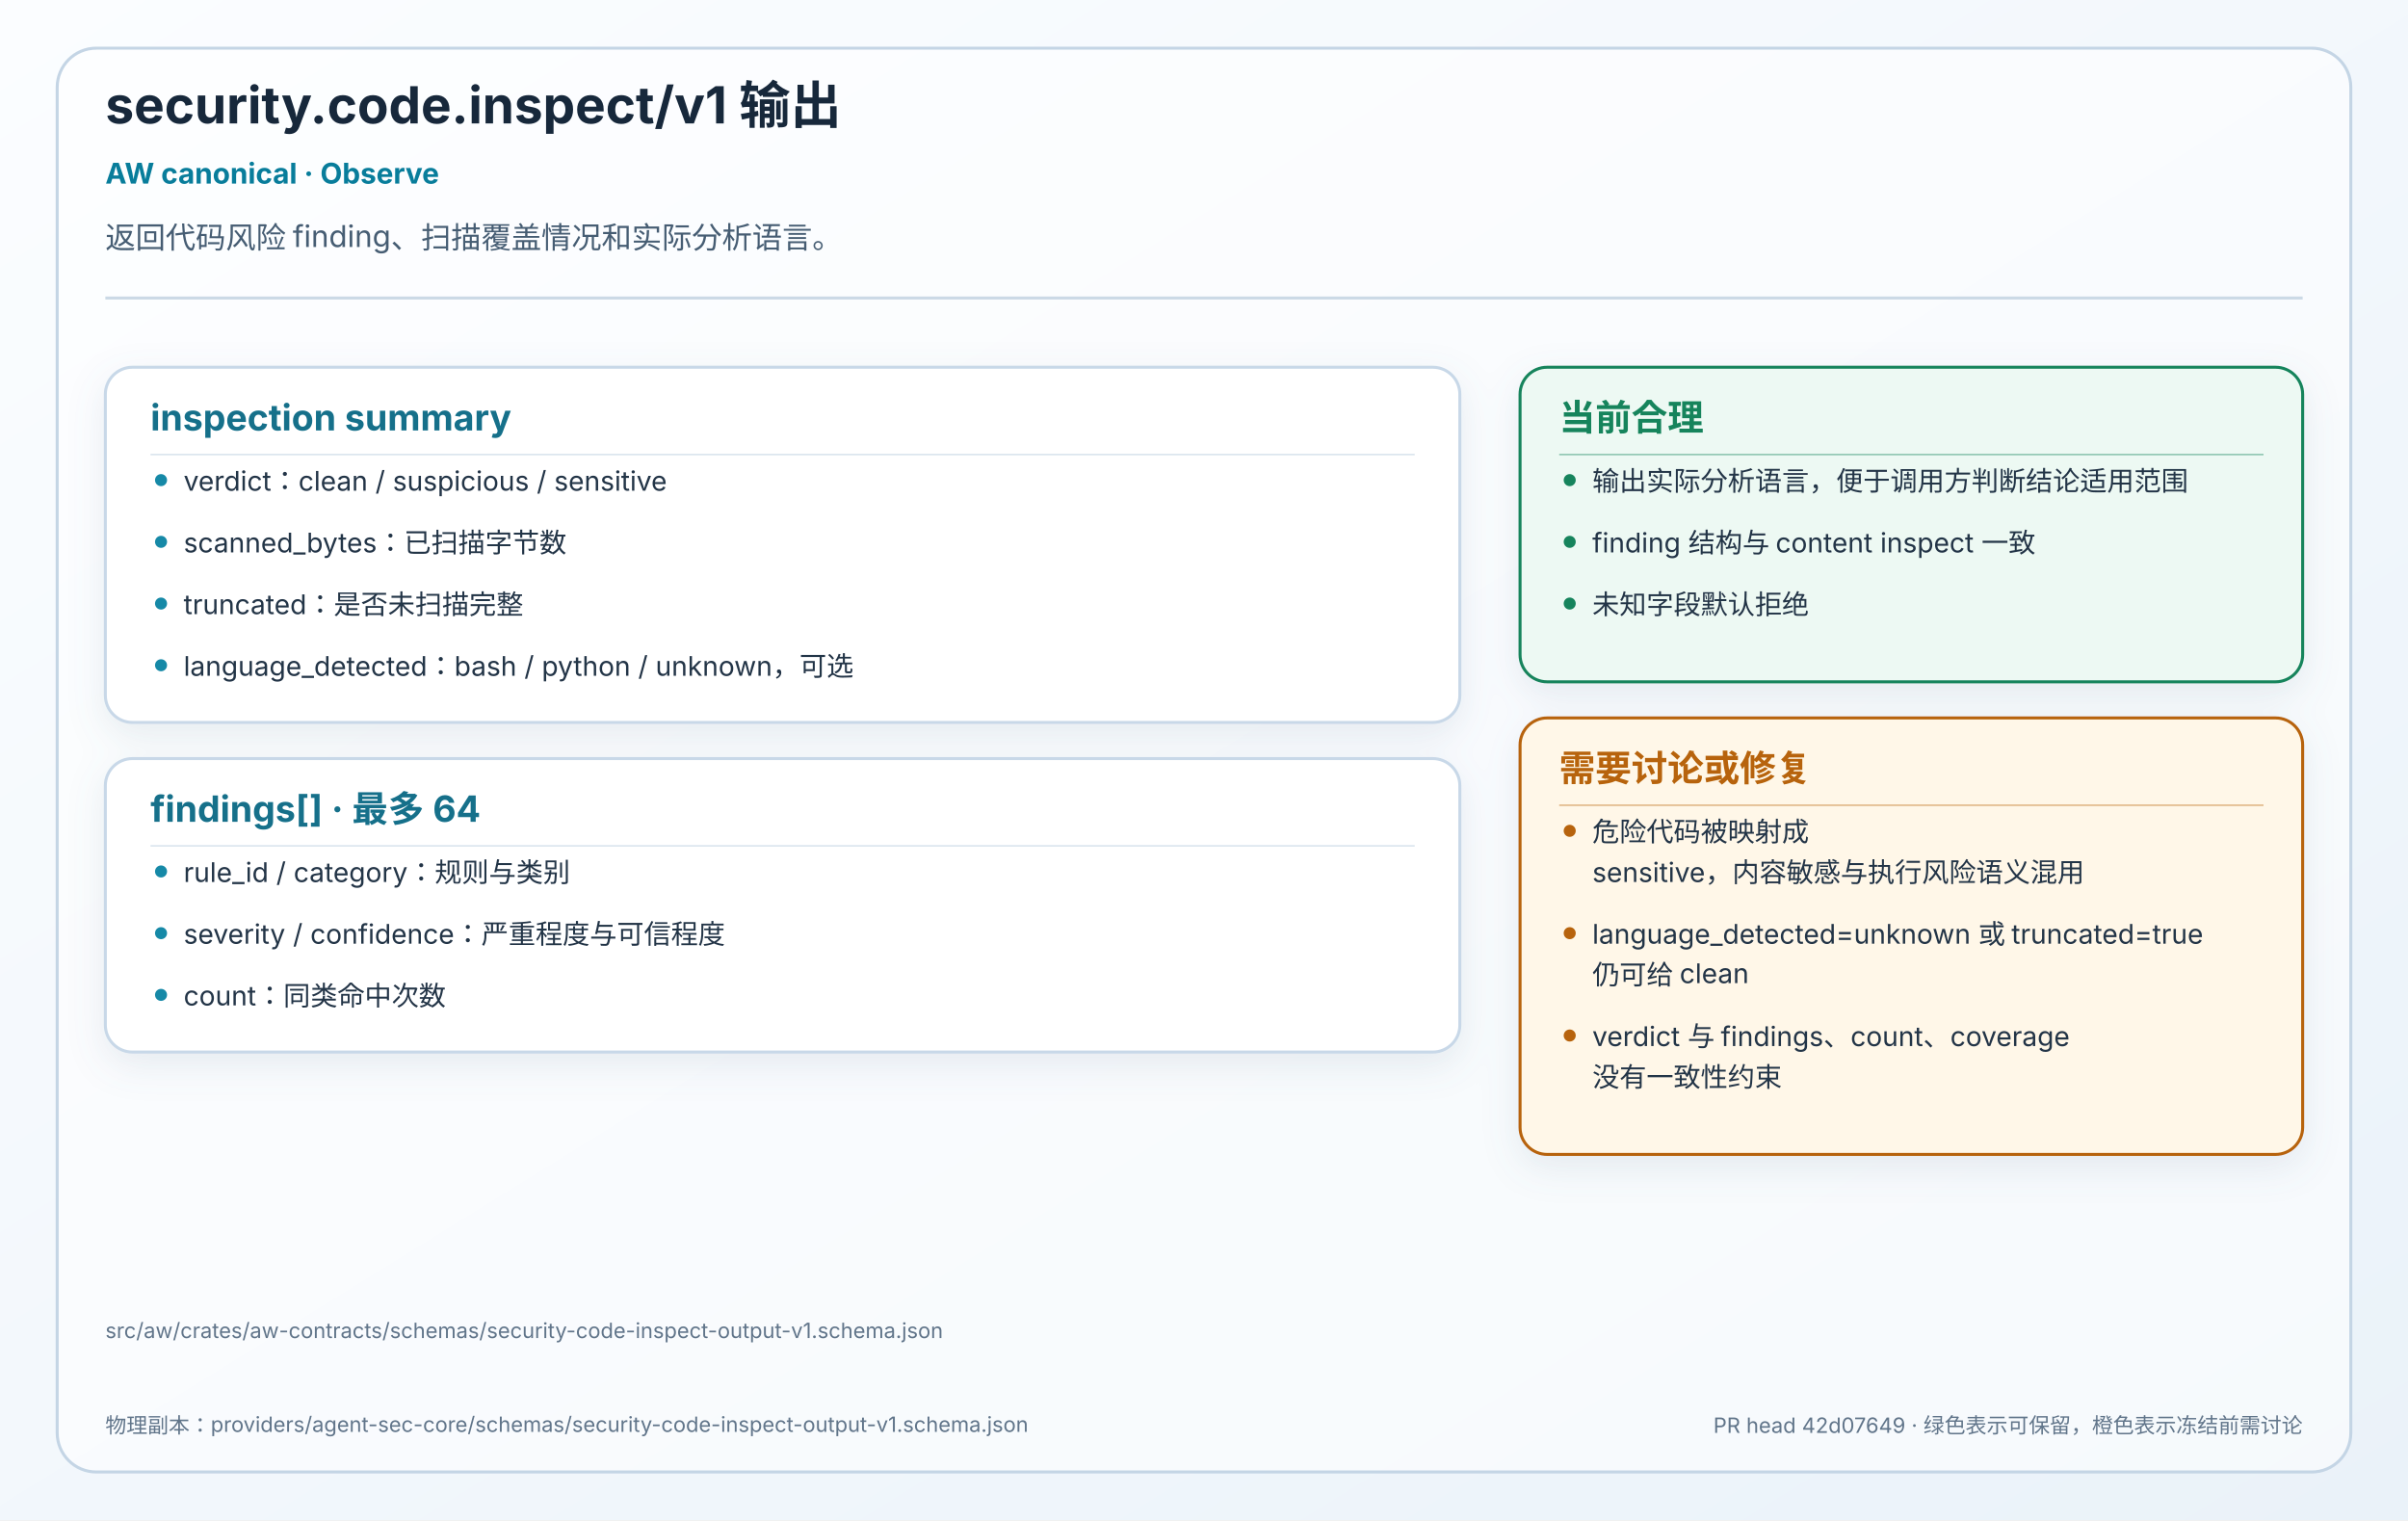
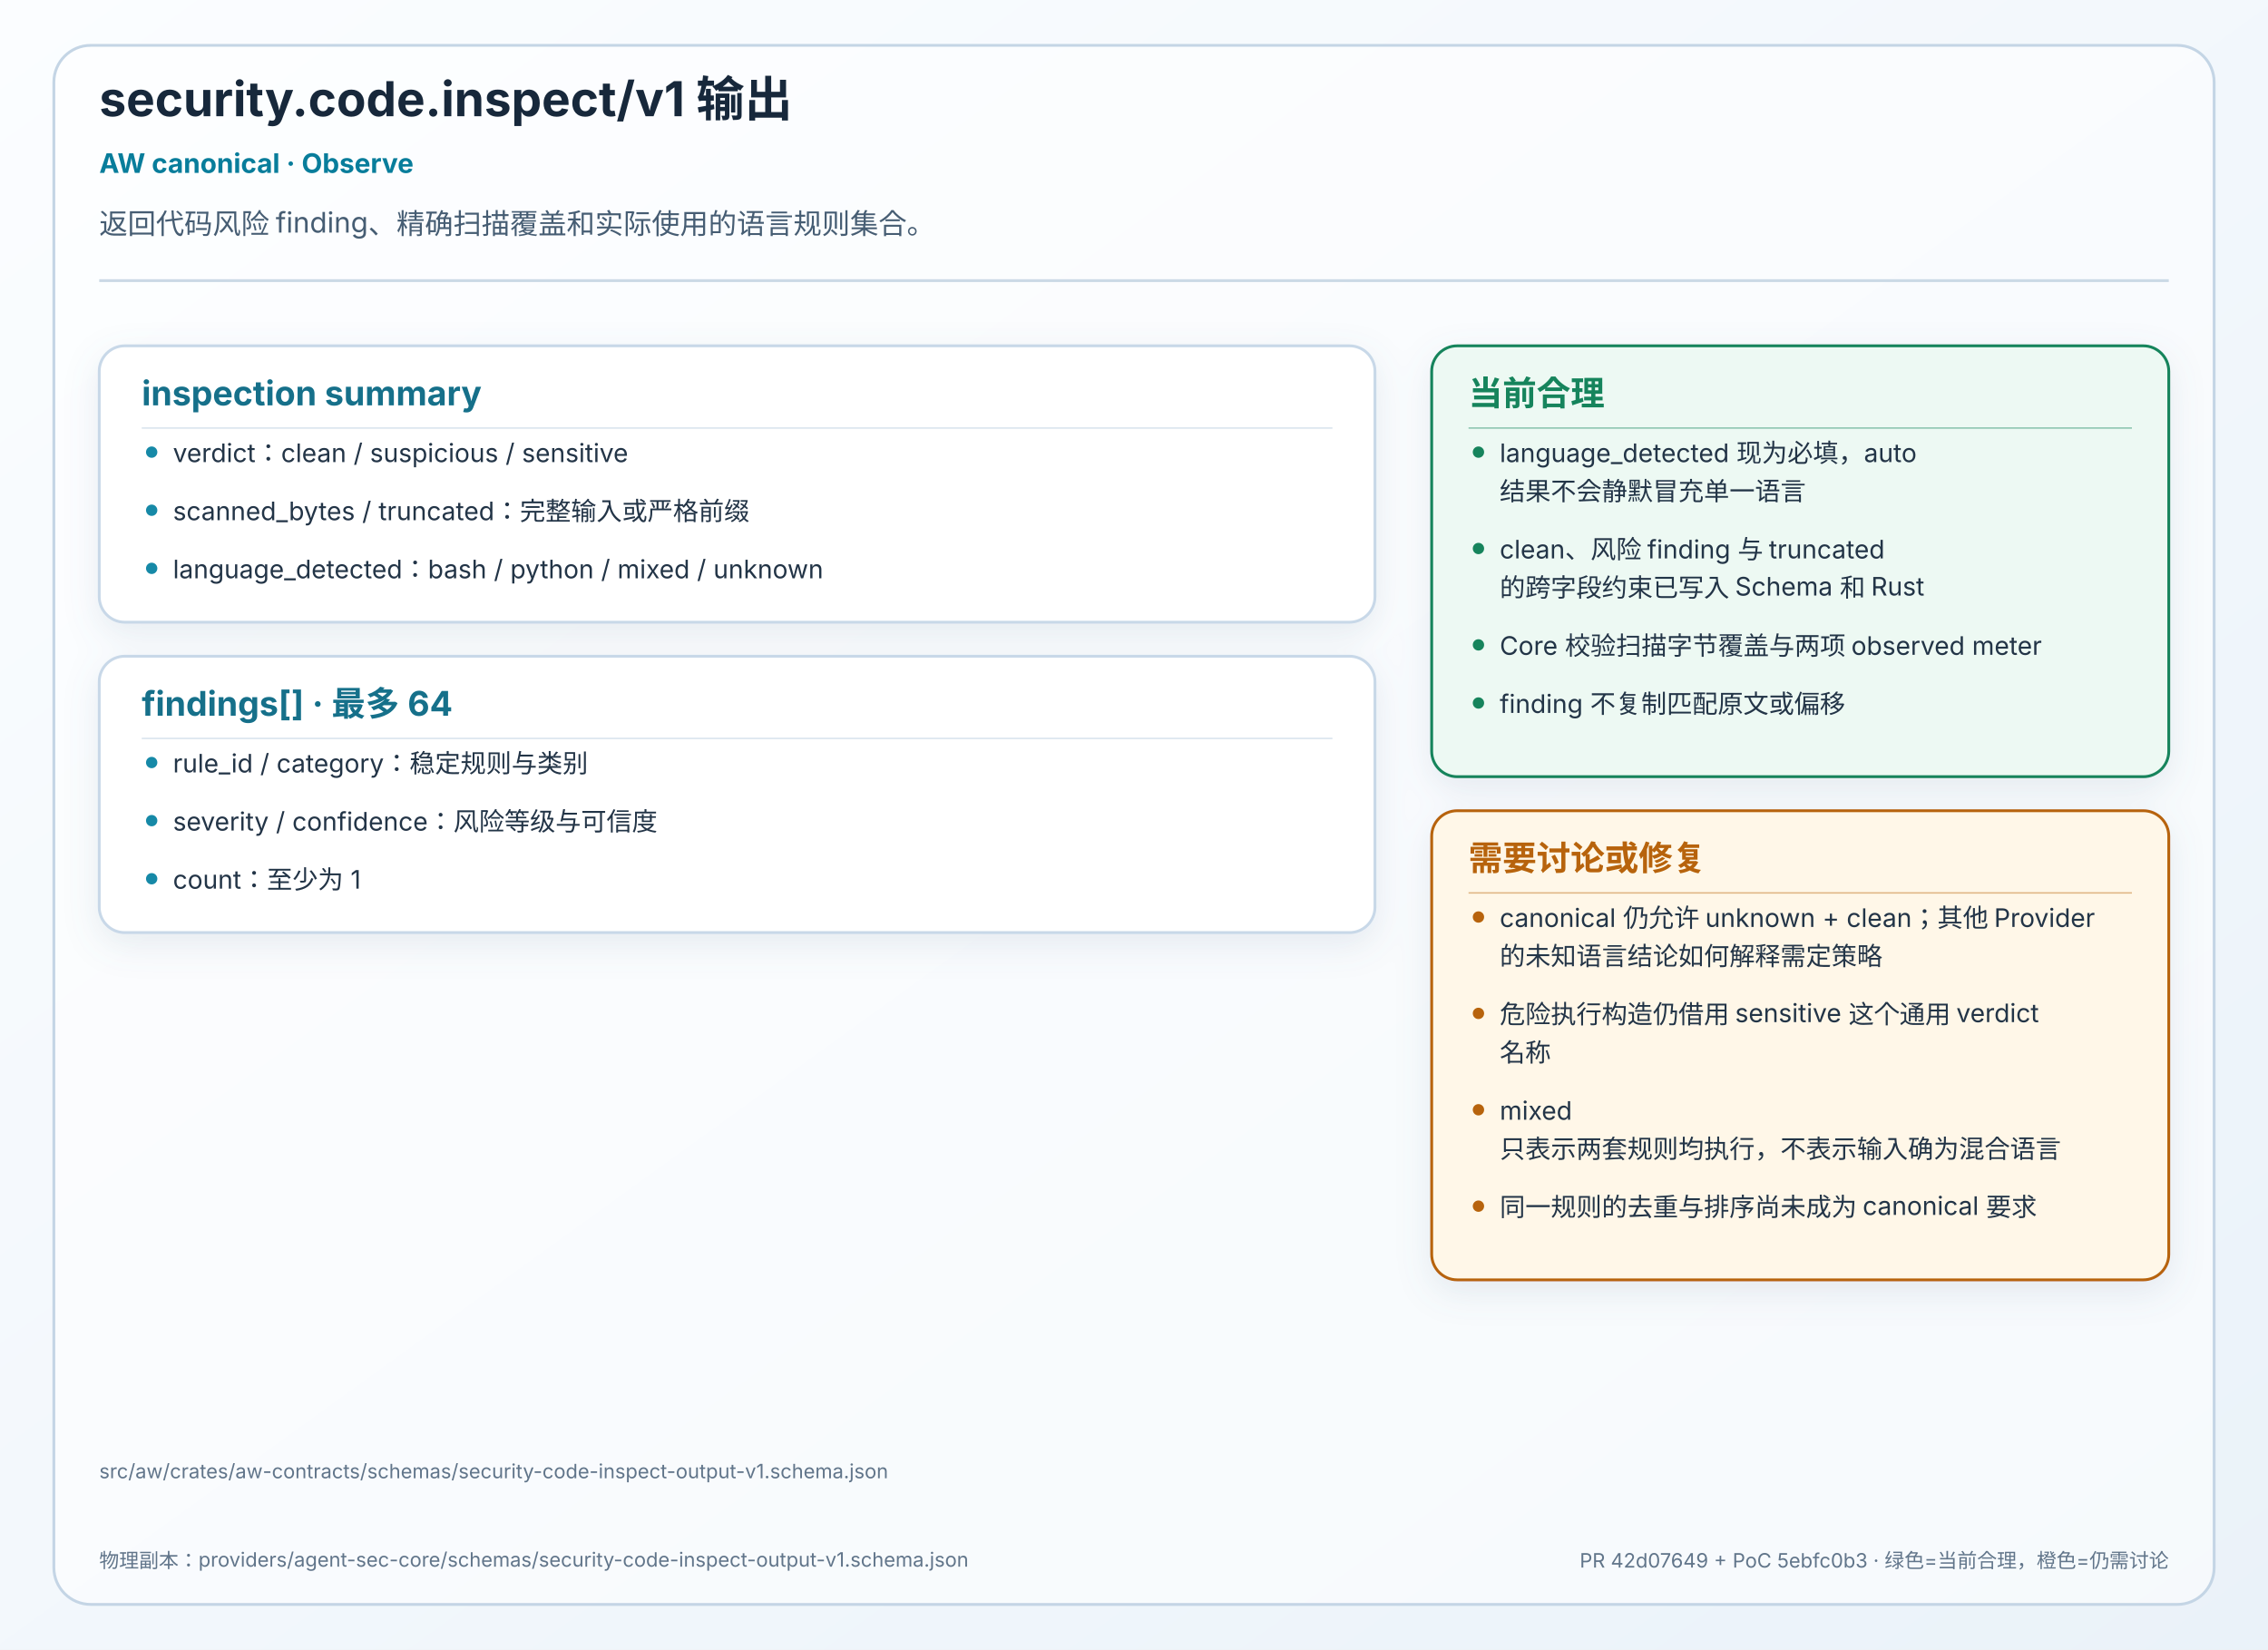
- <svg xmlns="http://www.w3.org/2000/svg" width="1600" height="1010" viewBox="0 0 1600 1010" role="img" aria-labelledby="title desc">
+ <svg xmlns="http://www.w3.org/2000/svg" width="1600" height="1164" viewBox="0 0 1600 1164" role="img" aria-labelledby="title desc">
  <defs>
    <linearGradient id="bg" x1="0" y1="0" x2="1" y2="1">
      <stop offset="0" stop-color="#fbfdff" />
      <stop offset="1" stop-color="#eaf2f9" />
    </linearGradient>
    <filter id="shadow" x="-20%" y="-20%" width="140%" height="140%">
      <feDropShadow dx="0" dy="8" stdDeviation="12" flood-color="#6d8498" flood-opacity="0.14" />
    </filter>
  </defs>
-   <rect width="1600" height="1010" fill="url(#bg)" />
-   <rect x="38" y="32" width="1524" height="946" rx="26" fill="#ffffff" fill-opacity="0.56" stroke="#c4d5e5" stroke-width="2" />
+   <rect width="1600" height="1164" fill="url(#bg)" />
+   <rect x="38" y="32" width="1524" height="1100" rx="26" fill="#ffffff" fill-opacity="0.56" stroke="#c4d5e5" stroke-width="2" />
  <text x="70" y="82" fill="#17283b" font-size="34" font-weight="750" text-anchor="start" font-family="Inter, 'Noto Sans SC', system-ui, sans-serif">
    <tspan x="70" dy="0">security.code.inspect/v1 输出</tspan>
  </text>
  <text x="70" y="122" fill="#087d9b" font-size="19" font-weight="650" text-anchor="start" font-family="Inter, 'Noto Sans SC', system-ui, sans-serif">
    <tspan x="70" dy="0">AW canonical · Observe</tspan>
  </text>
  <text x="70" y="165" fill="#465d73" font-size="20" font-weight="400" text-anchor="start" font-family="Inter, 'Noto Sans SC', system-ui, sans-serif">
-     <tspan x="70" dy="0">返回代码风险 finding、扫描覆盖情况和实际分析语言。</tspan>
+     <tspan x="70" dy="0">返回代码风险 finding、精确扫描覆盖和实际使用的语言规则集合。</tspan>
  </text>
  <line x1="70" y1="198" x2="1530" y2="198" stroke="#cbd9e6" stroke-width="2" />
  <g filter="url(#shadow)">
-     <rect x="70" y="244" width="900" height="236" rx="18" fill="#ffffff" stroke="#c8d8e8" stroke-width="2" />
+     <rect x="70" y="244" width="900" height="195" rx="18" fill="#ffffff" stroke="#c8d8e8" stroke-width="2" />
    <text x="100" y="286" fill="#126f8a" font-size="24" font-weight="700" text-anchor="start" font-family="Inter, 'Noto Sans SC', system-ui, sans-serif">
      <tspan x="100" dy="0">inspection summary</tspan>
    </text>
    <line x1="100" y1="302" x2="940" y2="302" stroke="#d8e3ed" />
    <circle cx="107" cy="319" r="4" fill="#1689a7" />
    <text x="122" y="326" fill="#243447" font-size="18" font-weight="400" text-anchor="start" font-family="Inter, 'Noto Sans SC', system-ui, sans-serif">
      <tspan x="122" dy="0">verdict：clean / suspicious / sensitive</tspan>
    </text>
    <circle cx="107" cy="360" r="4" fill="#1689a7" />
    <text x="122" y="367" fill="#243447" font-size="18" font-weight="400" text-anchor="start" font-family="Inter, 'Noto Sans SC', system-ui, sans-serif">
-       <tspan x="122" dy="0">scanned_bytes：已扫描字节数</tspan>
+       <tspan x="122" dy="0">scanned_bytes / truncated：完整输入或严格前缀</tspan>
    </text>
    <circle cx="107" cy="401" r="4" fill="#1689a7" />
    <text x="122" y="408" fill="#243447" font-size="18" font-weight="400" text-anchor="start" font-family="Inter, 'Noto Sans SC', system-ui, sans-serif">
-       <tspan x="122" dy="0">truncated：是否未扫描完整</tspan>
+       <tspan x="122" dy="0">language_detected：bash / python / mixed / unknown</tspan>
    </text>
-     <circle cx="107" cy="442" r="4" fill="#1689a7" />
-     <text x="122" y="449" fill="#243447" font-size="18" font-weight="400" text-anchor="start" font-family="Inter, 'Noto Sans SC', system-ui, sans-serif">
-       <tspan x="122" dy="0">language_detected：bash / python / unknown，可选</tspan>
-     </text>
-     <rect x="70" y="504" width="900" height="195" rx="18" fill="#ffffff" stroke="#c8d8e8" stroke-width="2" />
-     <text x="100" y="546" fill="#126f8a" font-size="24" font-weight="700" text-anchor="start" font-family="Inter, 'Noto Sans SC', system-ui, sans-serif">
+     <rect x="70" y="463" width="900" height="195" rx="18" fill="#ffffff" stroke="#c8d8e8" stroke-width="2" />
+     <text x="100" y="505" fill="#126f8a" font-size="24" font-weight="700" text-anchor="start" font-family="Inter, 'Noto Sans SC', system-ui, sans-serif">
      <tspan x="100" dy="0">findings[] · 最多 64</tspan>
    </text>
-     <line x1="100" y1="562" x2="940" y2="562" stroke="#d8e3ed" />
+     <line x1="100" y1="521" x2="940" y2="521" stroke="#d8e3ed" />
+     <circle cx="107" cy="538" r="4" fill="#1689a7" />
+     <text x="122" y="545" fill="#243447" font-size="18" font-weight="400" text-anchor="start" font-family="Inter, 'Noto Sans SC', system-ui, sans-serif">
+       <tspan x="122" dy="0">rule_id / category：稳定规则与类别</tspan>
+     </text>
    <circle cx="107" cy="579" r="4" fill="#1689a7" />
    <text x="122" y="586" fill="#243447" font-size="18" font-weight="400" text-anchor="start" font-family="Inter, 'Noto Sans SC', system-ui, sans-serif">
-       <tspan x="122" dy="0">rule_id / category：规则与类别</tspan>
+       <tspan x="122" dy="0">severity / confidence：风险等级与可信度</tspan>
    </text>
    <circle cx="107" cy="620" r="4" fill="#1689a7" />
    <text x="122" y="627" fill="#243447" font-size="18" font-weight="400" text-anchor="start" font-family="Inter, 'Noto Sans SC', system-ui, sans-serif">
-       <tspan x="122" dy="0">severity / confidence：严重程度与可信程度</tspan>
+       <tspan x="122" dy="0">count：至少为 1</tspan>
    </text>
-     <circle cx="107" cy="661" r="4" fill="#1689a7" />
-     <text x="122" y="668" fill="#243447" font-size="18" font-weight="400" text-anchor="start" font-family="Inter, 'Noto Sans SC', system-ui, sans-serif">
-       <tspan x="122" dy="0">count：同类命中次数</tspan>
-     </text>
-     <rect x="1010" y="244" width="520" height="209" rx="18" fill="#edf9f3" stroke="#16845b" stroke-width="2" />
+     <rect x="1010" y="244" width="520" height="304" rx="18" fill="#edf9f3" stroke="#16845b" stroke-width="2" />
    <text x="1036" y="286" fill="#16845b" font-size="24" font-weight="700" text-anchor="start" font-family="Inter, 'Noto Sans SC', system-ui, sans-serif">
      <tspan x="1036" dy="0">当前合理</tspan>
    </text>
    <line x1="1036" y1="302" x2="1504" y2="302" stroke="#16845b" opacity="0.45" />
    <circle cx="1043" cy="319" r="4" fill="#16845b" />
    <text x="1058" y="326" fill="#243447" font-size="18" font-weight="400" text-anchor="start" font-family="Inter, 'Noto Sans SC', system-ui, sans-serif">
-       <tspan x="1058" dy="0">输出实际分析语言，便于调用方判断结论适用范围</tspan>
+       <tspan x="1058" dy="0">language_detected 现为必填，auto</tspan>
+       <tspan x="1058" dy="27">结果不会静默冒充单一语言</tspan>
    </text>
-     <circle cx="1043" cy="360" r="4" fill="#16845b" />
-     <text x="1058" y="367" fill="#243447" font-size="18" font-weight="400" text-anchor="start" font-family="Inter, 'Noto Sans SC', system-ui, sans-serif">
-       <tspan x="1058" dy="0">finding 结构与 content inspect 一致</tspan>
+     <circle cx="1043" cy="387" r="4" fill="#16845b" />
+     <text x="1058" y="394" fill="#243447" font-size="18" font-weight="400" text-anchor="start" font-family="Inter, 'Noto Sans SC', system-ui, sans-serif">
+       <tspan x="1058" dy="0">clean、风险 finding 与 truncated</tspan>
+       <tspan x="1058" dy="27">的跨字段约束已写入 Schema 和 Rust</tspan>
    </text>
-     <circle cx="1043" cy="401" r="4" fill="#16845b" />
-     <text x="1058" y="408" fill="#243447" font-size="18" font-weight="400" text-anchor="start" font-family="Inter, 'Noto Sans SC', system-ui, sans-serif">
-       <tspan x="1058" dy="0">未知字段默认拒绝</tspan>
+     <circle cx="1043" cy="455" r="4" fill="#16845b" />
+     <text x="1058" y="462" fill="#243447" font-size="18" font-weight="400" text-anchor="start" font-family="Inter, 'Noto Sans SC', system-ui, sans-serif">
+       <tspan x="1058" dy="0">Core 校验扫描字节覆盖与两项 observed meter</tspan>
    </text>
-     <rect x="1010" y="477" width="520" height="290" rx="18" fill="#fff7e8" stroke="#b76308" stroke-width="2" />
-     <text x="1036" y="519" fill="#b76308" font-size="24" font-weight="700" text-anchor="start" font-family="Inter, 'Noto Sans SC', system-ui, sans-serif">
+     <circle cx="1043" cy="496" r="4" fill="#16845b" />
+     <text x="1058" y="503" fill="#243447" font-size="18" font-weight="400" text-anchor="start" font-family="Inter, 'Noto Sans SC', system-ui, sans-serif">
+       <tspan x="1058" dy="0">finding 不复制匹配原文或偏移</tspan>
+     </text>
+     <rect x="1010" y="572" width="520" height="331" rx="18" fill="#fff7e8" stroke="#b76308" stroke-width="2" />
+     <text x="1036" y="614" fill="#b76308" font-size="24" font-weight="700" text-anchor="start" font-family="Inter, 'Noto Sans SC', system-ui, sans-serif">
      <tspan x="1036" dy="0">需要讨论或修复</tspan>
    </text>
-     <line x1="1036" y1="535" x2="1504" y2="535" stroke="#b76308" opacity="0.45" />
-     <circle cx="1043" cy="552" r="4" fill="#b76308" />
-     <text x="1058" y="559" fill="#243447" font-size="18" font-weight="400" text-anchor="start" font-family="Inter, 'Noto Sans SC', system-ui, sans-serif">
-       <tspan x="1058" dy="0">危险代码被映射成</tspan>
-       <tspan x="1058" dy="27">sensitive，内容敏感与执行风险语义混用</tspan>
+     <line x1="1036" y1="630" x2="1504" y2="630" stroke="#b76308" opacity="0.45" />
+     <circle cx="1043" cy="647" r="4" fill="#b76308" />
+     <text x="1058" y="654" fill="#243447" font-size="18" font-weight="400" text-anchor="start" font-family="Inter, 'Noto Sans SC', system-ui, sans-serif">
+       <tspan x="1058" dy="0">canonical 仍允许 unknown + clean；其他 Provider</tspan>
+       <tspan x="1058" dy="27">的未知语言结论如何解释需定策略</tspan>
    </text>
-     <circle cx="1043" cy="620" r="4" fill="#b76308" />
-     <text x="1058" y="627" fill="#243447" font-size="18" font-weight="400" text-anchor="start" font-family="Inter, 'Noto Sans SC', system-ui, sans-serif">
-       <tspan x="1058" dy="0">language_detected=unknown 或 truncated=true</tspan>
-       <tspan x="1058" dy="27">仍可给 clean</tspan>
+     <circle cx="1043" cy="715" r="4" fill="#b76308" />
+     <text x="1058" y="722" fill="#243447" font-size="18" font-weight="400" text-anchor="start" font-family="Inter, 'Noto Sans SC', system-ui, sans-serif">
+       <tspan x="1058" dy="0">危险执行构造仍借用 sensitive 这个通用 verdict</tspan>
+       <tspan x="1058" dy="27">名称</tspan>
    </text>
-     <circle cx="1043" cy="688" r="4" fill="#b76308" />
-     <text x="1058" y="695" fill="#243447" font-size="18" font-weight="400" text-anchor="start" font-family="Inter, 'Noto Sans SC', system-ui, sans-serif">
-       <tspan x="1058" dy="0">verdict 与 findings、count、coverage</tspan>
-       <tspan x="1058" dy="27">没有一致性约束</tspan>
+     <circle cx="1043" cy="783" r="4" fill="#b76308" />
+     <text x="1058" y="790" fill="#243447" font-size="18" font-weight="400" text-anchor="start" font-family="Inter, 'Noto Sans SC', system-ui, sans-serif">
+       <tspan x="1058" dy="0">mixed</tspan>
+       <tspan x="1058" dy="27">只表示两套规则均执行，不表示输入确为混合语言</tspan>
+     </text>
+     <circle cx="1043" cy="851" r="4" fill="#b76308" />
+     <text x="1058" y="858" fill="#243447" font-size="18" font-weight="400" text-anchor="start" font-family="Inter, 'Noto Sans SC', system-ui, sans-serif">
+       <tspan x="1058" dy="0">同一规则的去重与排序尚未成为 canonical 要求</tspan>
    </text>
  </g>
-   <text x="70" y="889" fill="#61758a" font-size="14" font-weight="400" text-anchor="start" font-family="Inter, 'Noto Sans SC', system-ui, sans-serif">
+   <text x="70" y="1043" fill="#61758a" font-size="14" font-weight="400" text-anchor="start" font-family="Inter, 'Noto Sans SC', system-ui, sans-serif">
    <tspan x="70" dy="0">src/aw/crates/aw-contracts/schemas/security-code-inspect-output-v1.schema.json</tspan>
  </text>
-   <text x="70" y="952" fill="#61758a" font-size="14" font-weight="400" text-anchor="start" font-family="Inter, 'Noto Sans SC', system-ui, sans-serif">
+   <text x="70" y="1106" fill="#61758a" font-size="14" font-weight="400" text-anchor="start" font-family="Inter, 'Noto Sans SC', system-ui, sans-serif">
    <tspan x="70" dy="0">物理副本：providers/agent-sec-core/schemas/security-code-inspect-output-v1.schema.json</tspan>
  </text>
-   <text x="1530" y="952" fill="#61758a" font-size="14" font-weight="400" text-anchor="end" font-family="Inter, 'Noto Sans SC', system-ui, sans-serif">
-     <tspan x="1530" dy="0">PR head 42d07649 · 绿色表示可保留，橙色表示冻结前需讨论</tspan>
+   <text x="1530" y="1106" fill="#61758a" font-size="14" font-weight="400" text-anchor="end" font-family="Inter, 'Noto Sans SC', system-ui, sans-serif">
+     <tspan x="1530" dy="0">PR 42d07649 + PoC 5ebfc0b3 · 绿色=当前合理，橙色=仍需讨论</tspan>
  </text>
</svg>
